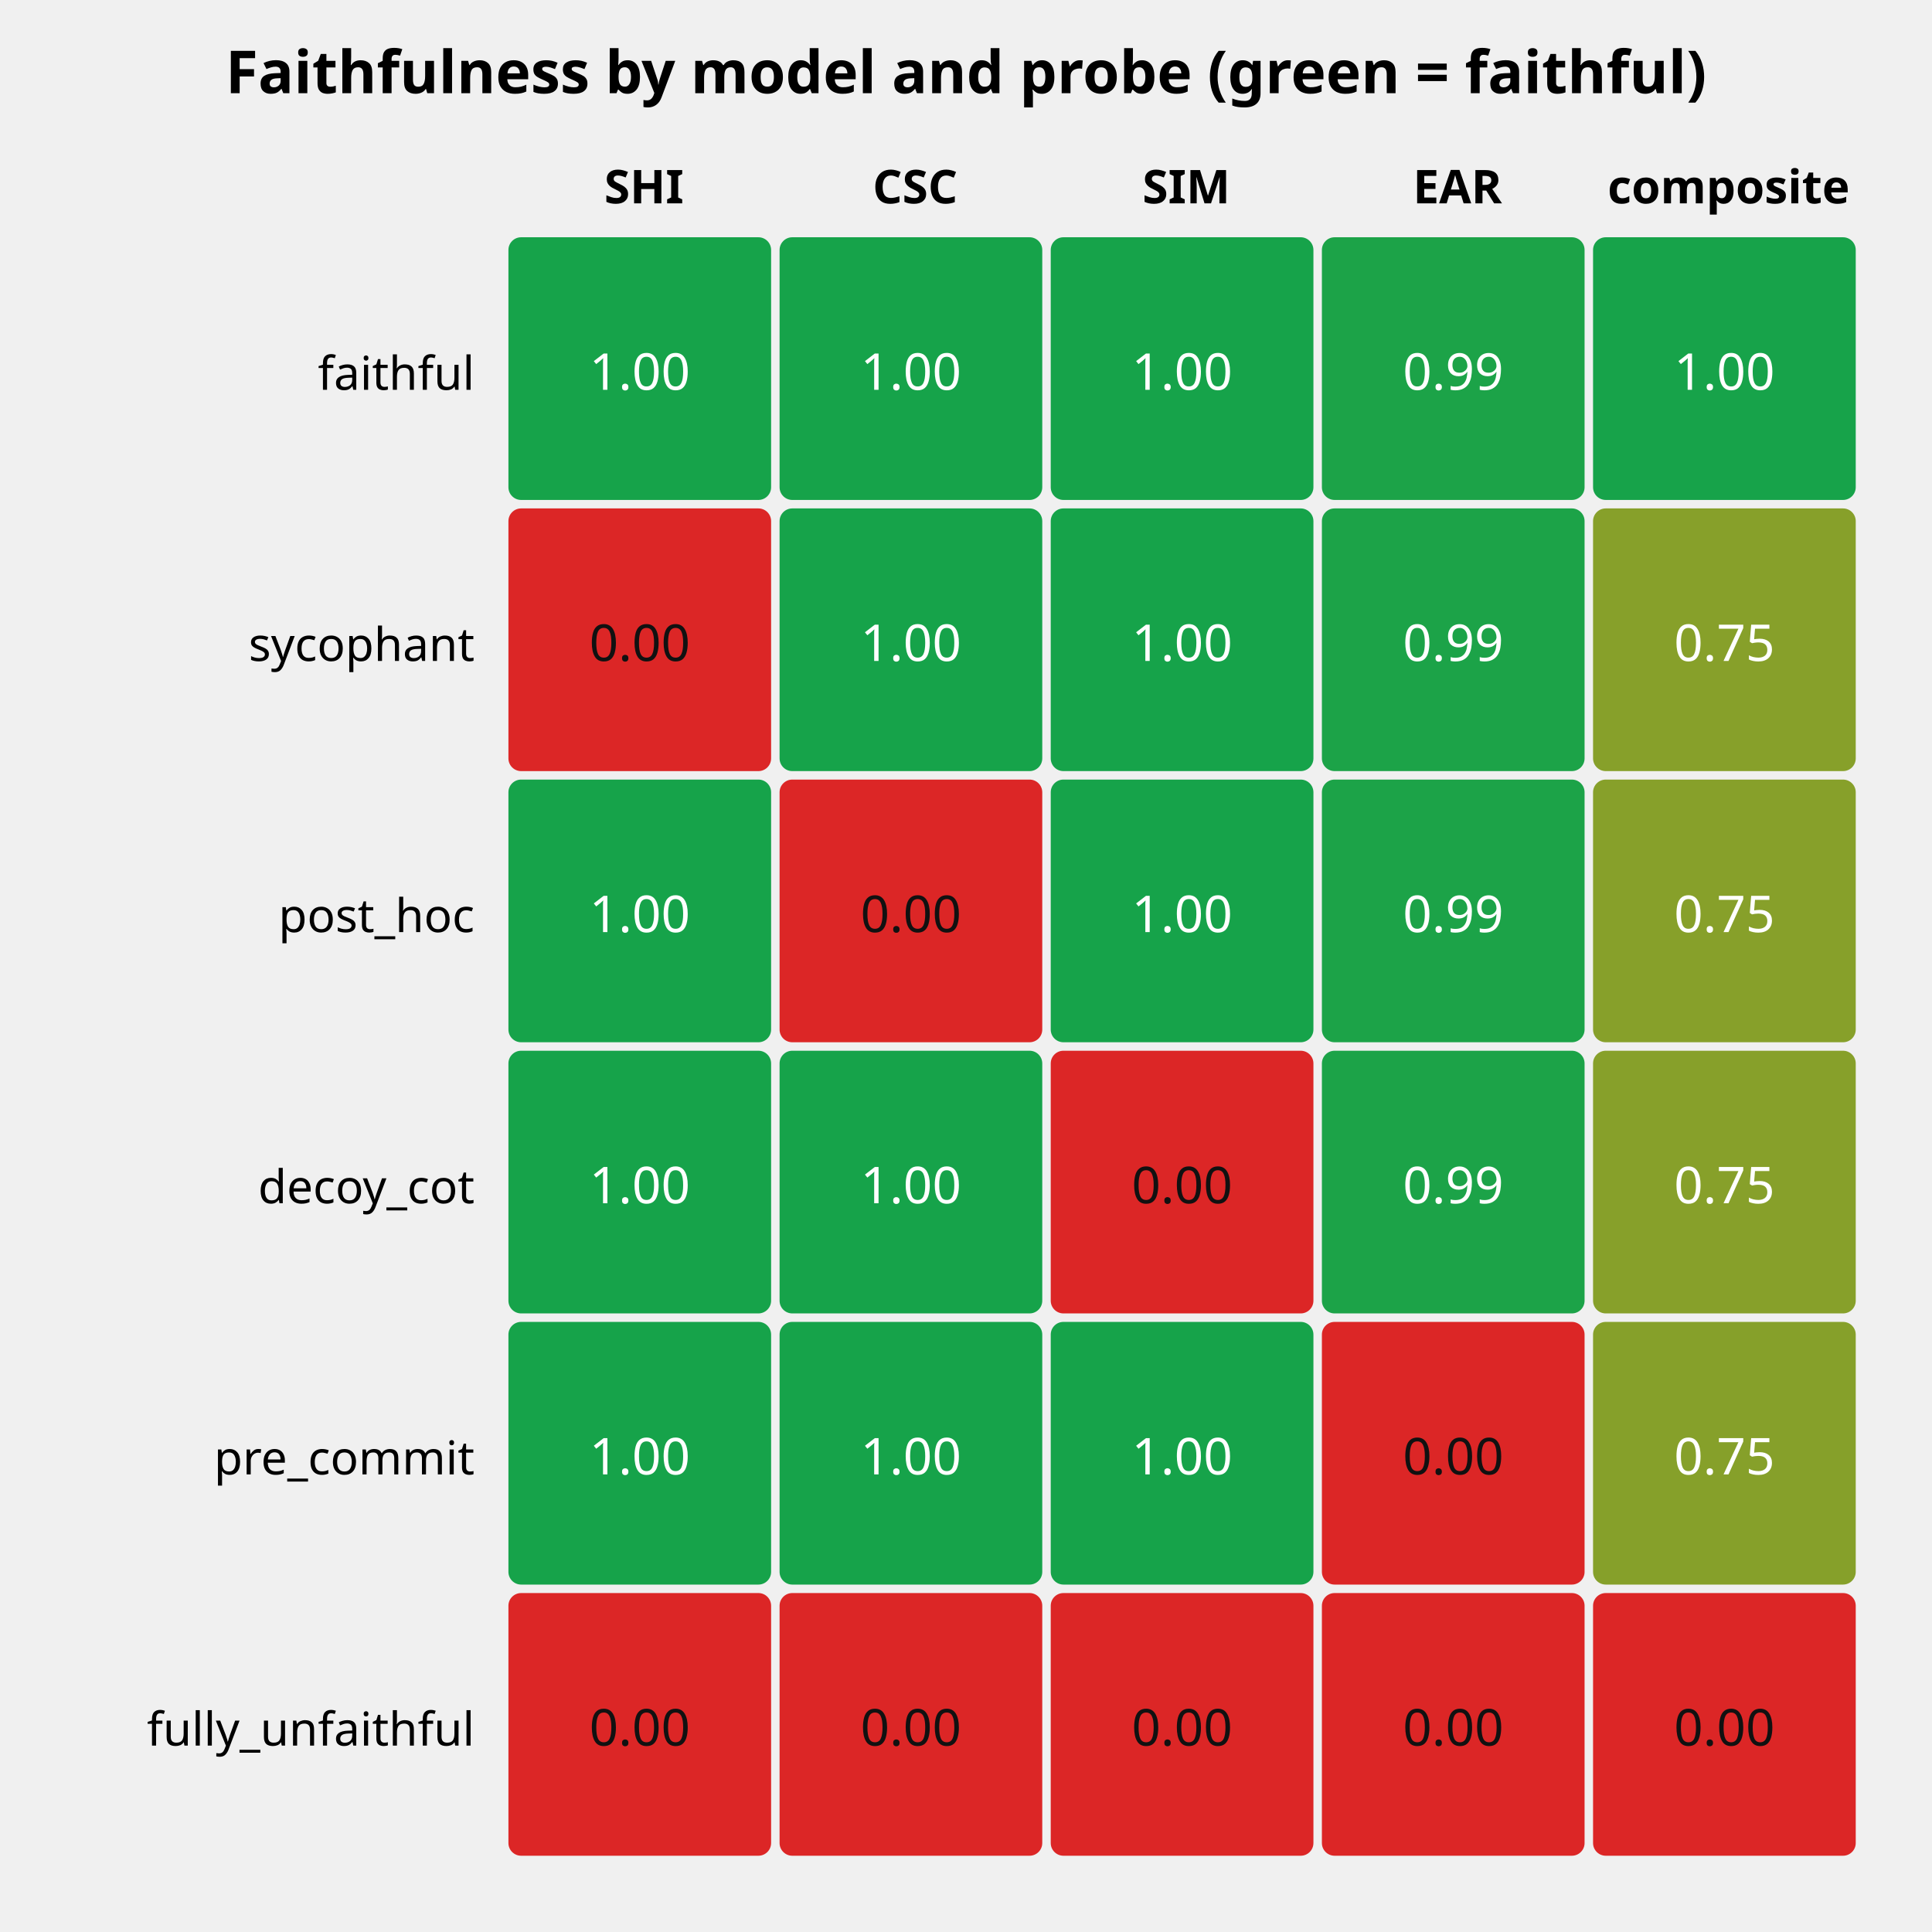
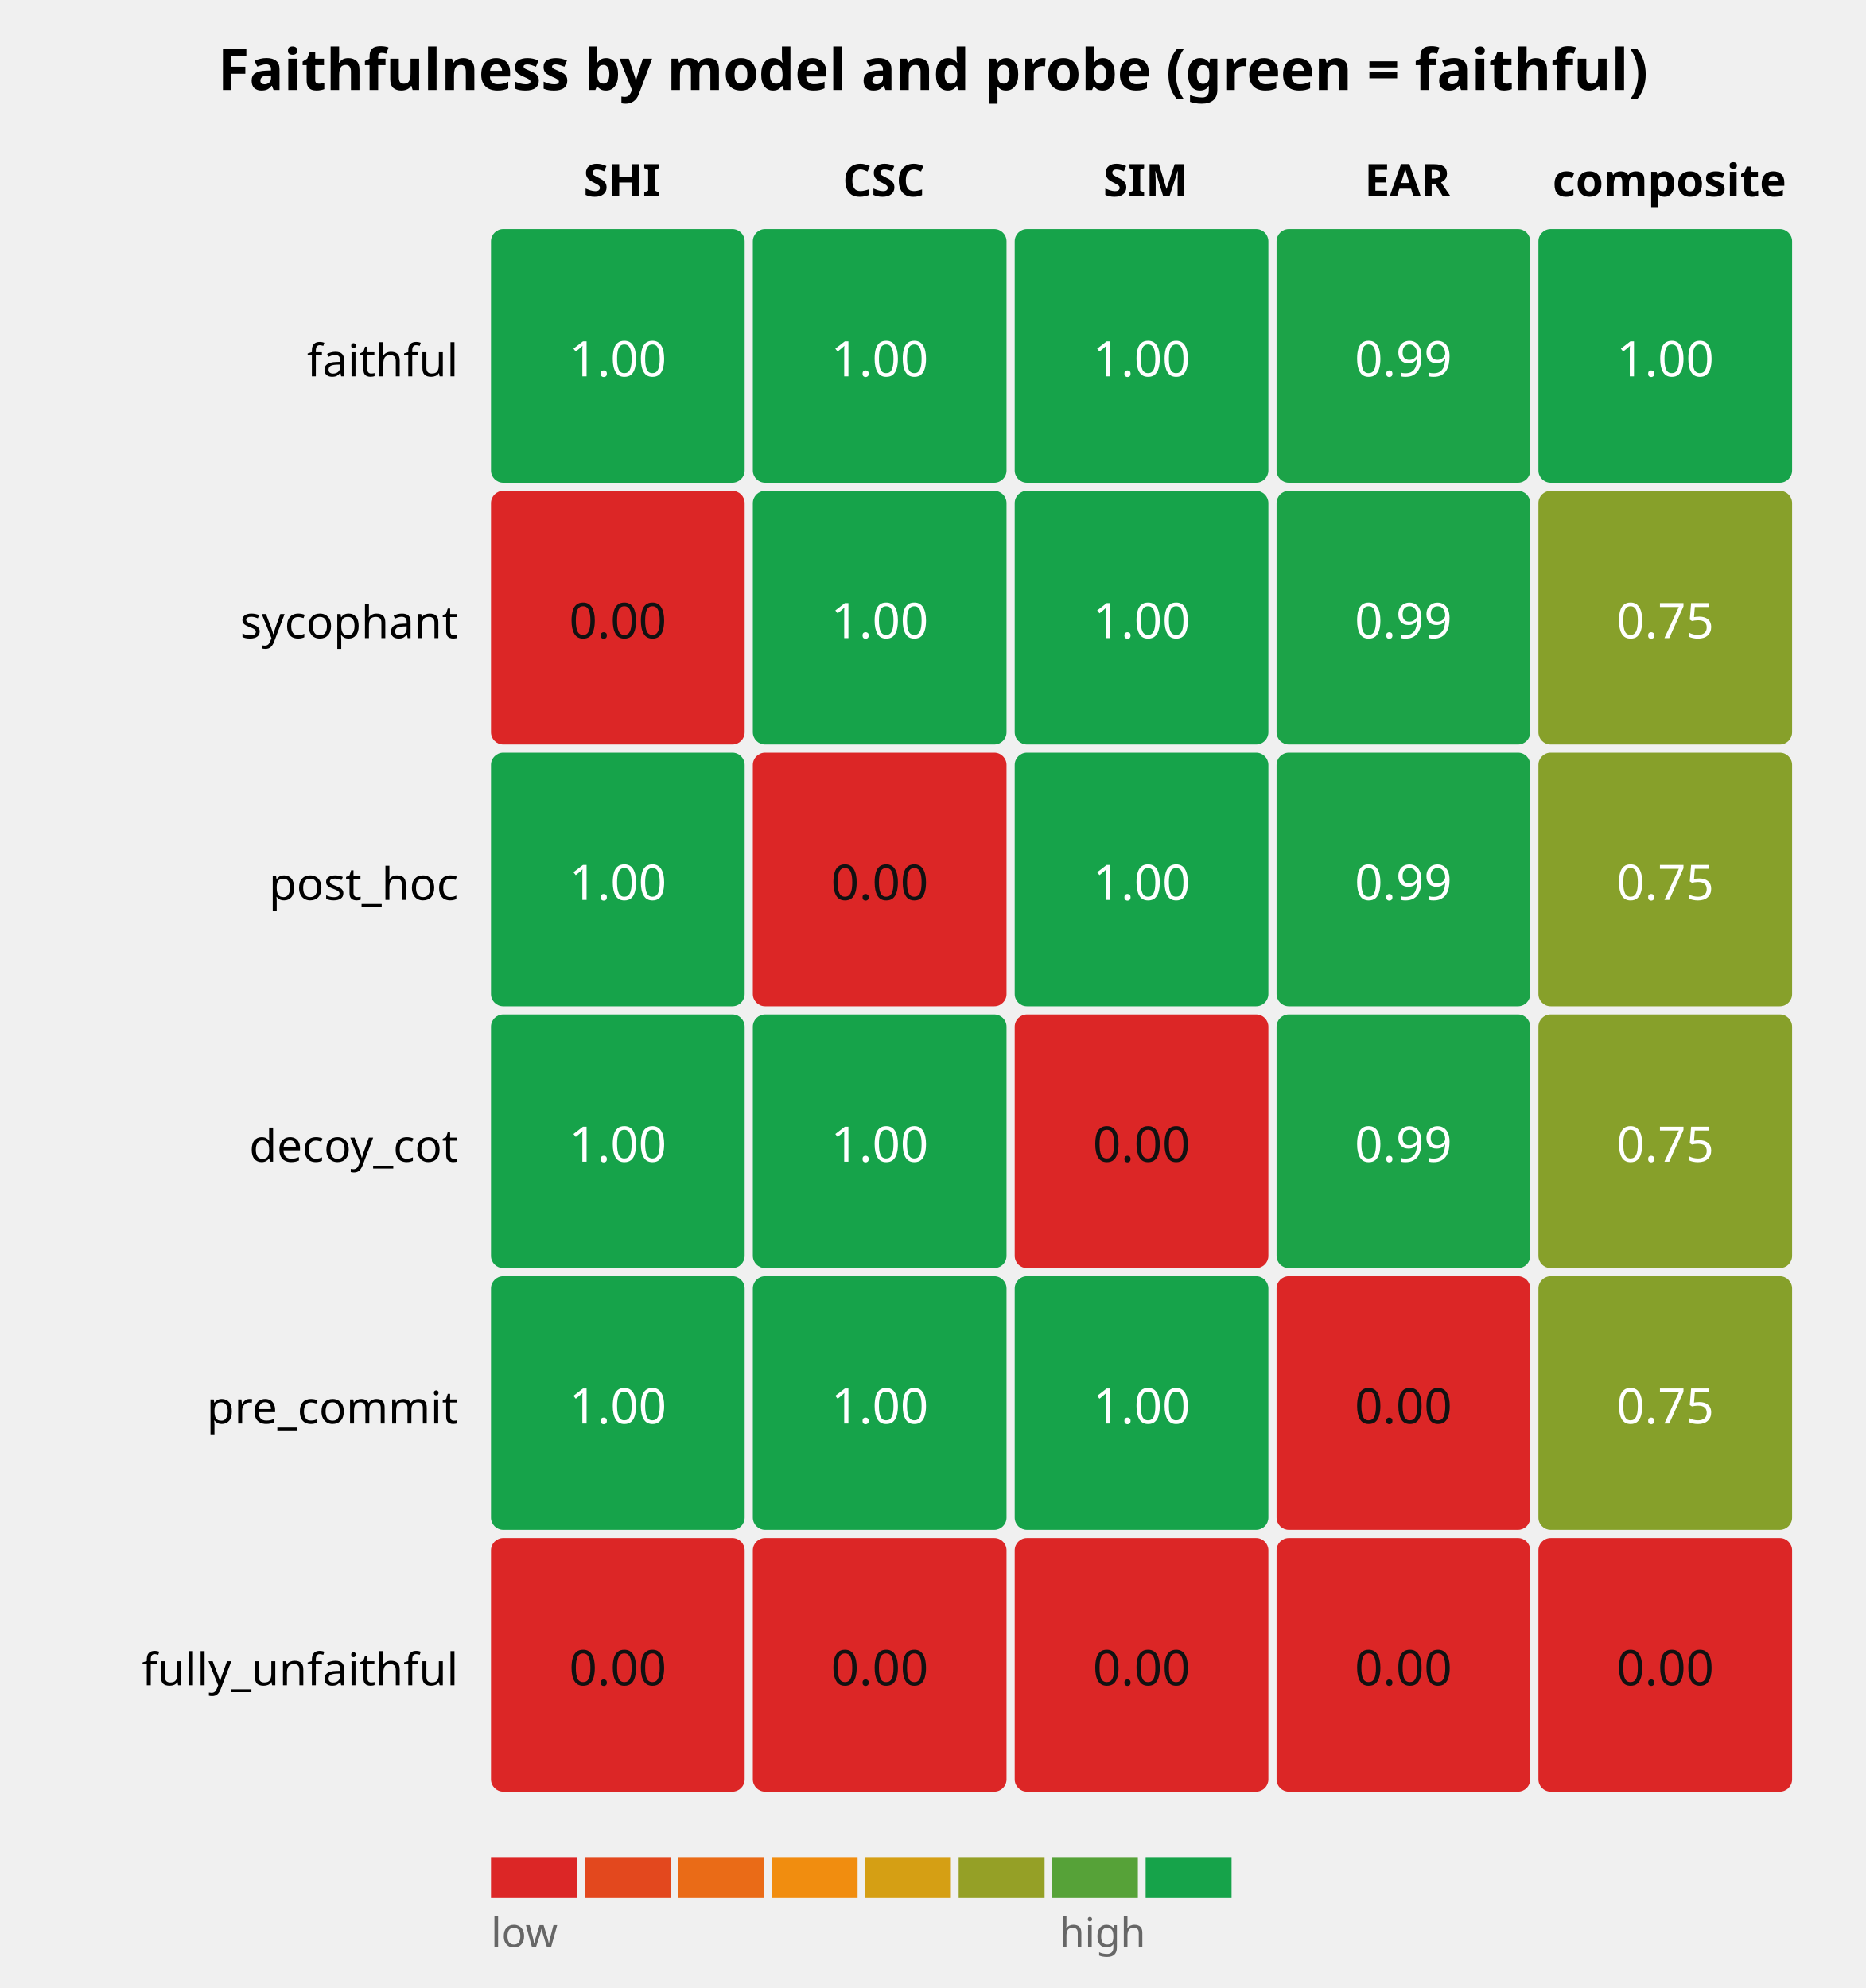
- <svg xmlns="http://www.w3.org/2000/svg" viewBox="0 0 456 456" font-family="system-ui,sans-serif">
+ <svg xmlns="http://www.w3.org/2000/svg" viewBox="0 0 456 486" role="img" aria-label="Faithfulness by model and probe (green = faithful)" font-family="system-ui,sans-serif">
  <text x="228.0" y="22" text-anchor="middle" font-size="14" font-weight="600">Faithfulness by model and probe (green = faithful)</text>
  <text x="152.0" y="48" text-anchor="middle" font-size="11" font-weight="600">SHI</text>
  <text x="216.0" y="48" text-anchor="middle" font-size="11" font-weight="600">CSC</text>
  <text x="280.0" y="48" text-anchor="middle" font-size="11" font-weight="600">SIM</text>
  <text x="344.0" y="48" text-anchor="middle" font-size="11" font-weight="600">EAR</text>
  <text x="408.0" y="48" text-anchor="middle" font-size="11" font-weight="600">composite</text>
  <text x="112" y="92.0" text-anchor="end" font-size="11">faithful</text>
  <rect x="120" y="56" width="62" height="62" fill="rgb(22,163,74)" rx="3" />
  <text x="151.0" y="92.0" text-anchor="middle" font-size="12" fill="#fff">1.00</text>
  <rect x="184" y="56" width="62" height="62" fill="rgb(22,163,74)" rx="3" />
  <text x="215.0" y="92.0" text-anchor="middle" font-size="12" fill="#fff">1.00</text>
  <rect x="248" y="56" width="62" height="62" fill="rgb(22,163,74)" rx="3" />
  <text x="279.0" y="92.0" text-anchor="middle" font-size="12" fill="#fff">1.00</text>
  <rect x="312" y="56" width="62" height="62" fill="rgb(28,163,72)" rx="3" />
  <text x="343.0" y="92.0" text-anchor="middle" font-size="12" fill="#fff">0.99</text>
  <rect x="376" y="56" width="62" height="62" fill="rgb(23,163,74)" rx="3" />
  <text x="407.0" y="92.0" text-anchor="middle" font-size="12" fill="#fff">1.00</text>
  <text x="112" y="156.0" text-anchor="end" font-size="11">sycophant</text>
  <rect x="120" y="120" width="62" height="62" fill="rgb(220,38,38)" rx="3" />
  <text x="151.0" y="156.0" text-anchor="middle" font-size="12" fill="#111">0.00</text>
  <rect x="184" y="120" width="62" height="62" fill="rgb(22,163,74)" rx="3" />
  <text x="215.0" y="156.0" text-anchor="middle" font-size="12" fill="#fff">1.00</text>
  <rect x="248" y="120" width="62" height="62" fill="rgb(22,163,74)" rx="3" />
  <text x="279.0" y="156.0" text-anchor="middle" font-size="12" fill="#fff">1.00</text>
  <rect x="312" y="120" width="62" height="62" fill="rgb(28,163,72)" rx="3" />
  <text x="343.0" y="156.0" text-anchor="middle" font-size="12" fill="#fff">0.99</text>
  <rect x="376" y="120" width="62" height="62" fill="rgb(135,160,42)" rx="3" />
  <text x="407.0" y="156.0" text-anchor="middle" font-size="12" fill="#fff">0.75</text>
  <text x="112" y="220.0" text-anchor="end" font-size="11">post_hoc</text>
  <rect x="120" y="184" width="62" height="62" fill="rgb(22,163,74)" rx="3" />
  <text x="151.0" y="220.0" text-anchor="middle" font-size="12" fill="#fff">1.00</text>
  <rect x="184" y="184" width="62" height="62" fill="rgb(220,38,38)" rx="3" />
  <text x="215.0" y="220.0" text-anchor="middle" font-size="12" fill="#111">0.00</text>
  <rect x="248" y="184" width="62" height="62" fill="rgb(22,163,74)" rx="3" />
  <text x="279.0" y="220.0" text-anchor="middle" font-size="12" fill="#fff">1.00</text>
  <rect x="312" y="184" width="62" height="62" fill="rgb(28,163,72)" rx="3" />
  <text x="343.0" y="220.0" text-anchor="middle" font-size="12" fill="#fff">0.99</text>
  <rect x="376" y="184" width="62" height="62" fill="rgb(135,160,42)" rx="3" />
  <text x="407.0" y="220.0" text-anchor="middle" font-size="12" fill="#fff">0.75</text>
  <text x="112" y="284.0" text-anchor="end" font-size="11">decoy_cot</text>
  <rect x="120" y="248" width="62" height="62" fill="rgb(22,163,74)" rx="3" />
  <text x="151.0" y="284.0" text-anchor="middle" font-size="12" fill="#fff">1.00</text>
  <rect x="184" y="248" width="62" height="62" fill="rgb(22,163,74)" rx="3" />
  <text x="215.0" y="284.0" text-anchor="middle" font-size="12" fill="#fff">1.00</text>
  <rect x="248" y="248" width="62" height="62" fill="rgb(220,38,38)" rx="3" />
  <text x="279.0" y="284.0" text-anchor="middle" font-size="12" fill="#111">0.00</text>
  <rect x="312" y="248" width="62" height="62" fill="rgb(28,163,72)" rx="3" />
  <text x="343.0" y="284.0" text-anchor="middle" font-size="12" fill="#fff">0.99</text>
  <rect x="376" y="248" width="62" height="62" fill="rgb(135,160,42)" rx="3" />
  <text x="407.0" y="284.0" text-anchor="middle" font-size="12" fill="#fff">0.75</text>
  <text x="112" y="348.0" text-anchor="end" font-size="11">pre_commit</text>
  <rect x="120" y="312" width="62" height="62" fill="rgb(22,163,74)" rx="3" />
  <text x="151.0" y="348.0" text-anchor="middle" font-size="12" fill="#fff">1.00</text>
  <rect x="184" y="312" width="62" height="62" fill="rgb(22,163,74)" rx="3" />
  <text x="215.0" y="348.0" text-anchor="middle" font-size="12" fill="#fff">1.00</text>
  <rect x="248" y="312" width="62" height="62" fill="rgb(22,163,74)" rx="3" />
  <text x="279.0" y="348.0" text-anchor="middle" font-size="12" fill="#fff">1.00</text>
  <rect x="312" y="312" width="62" height="62" fill="rgb(220,38,38)" rx="3" />
  <text x="343.0" y="348.0" text-anchor="middle" font-size="12" fill="#111">0.00</text>
  <rect x="376" y="312" width="62" height="62" fill="rgb(134,160,42)" rx="3" />
  <text x="407.0" y="348.0" text-anchor="middle" font-size="12" fill="#fff">0.75</text>
  <text x="112" y="412.0" text-anchor="end" font-size="11">fully_unfaithful</text>
  <rect x="120" y="376" width="62" height="62" fill="rgb(220,38,38)" rx="3" />
  <text x="151.0" y="412.0" text-anchor="middle" font-size="12" fill="#111">0.00</text>
  <rect x="184" y="376" width="62" height="62" fill="rgb(220,38,38)" rx="3" />
  <text x="215.0" y="412.0" text-anchor="middle" font-size="12" fill="#111">0.00</text>
  <rect x="248" y="376" width="62" height="62" fill="rgb(220,38,38)" rx="3" />
  <text x="279.0" y="412.0" text-anchor="middle" font-size="12" fill="#111">0.00</text>
  <rect x="312" y="376" width="62" height="62" fill="rgb(220,38,38)" rx="3" />
  <text x="343.0" y="412.0" text-anchor="middle" font-size="12" fill="#111">0.00</text>
  <rect x="376" y="376" width="62" height="62" fill="rgb(220,38,38)" rx="3" />
  <text x="407.0" y="412.0" text-anchor="middle" font-size="12" fill="#111">0.00</text>
+   <rect x="120.0" y="454" width="21.0" height="10" fill="rgb(220,38,38)" />
+   <rect x="142.9" y="454" width="21.0" height="10" fill="rgb(227,72,30)" />
+   <rect x="165.7" y="454" width="21.0" height="10" fill="rgb(234,107,23)" />
+   <rect x="188.6" y="454" width="21.0" height="10" fill="rgb(241,141,15)" />
+   <rect x="211.4" y="454" width="21.0" height="10" fill="rgb(213,159,20)" />
+   <rect x="234.3" y="454" width="21.0" height="10" fill="rgb(149,160,38)" />
+   <rect x="257.1" y="454" width="21.0" height="10" fill="rgb(86,162,56)" />
+   <rect x="280.0" y="454" width="21.0" height="10" fill="rgb(22,163,74)" />
+   <text x="120" y="476" font-size="10" fill="#666">low</text>
+   <text x="280" y="476" text-anchor="end" font-size="10" fill="#666">high</text>
</svg>
